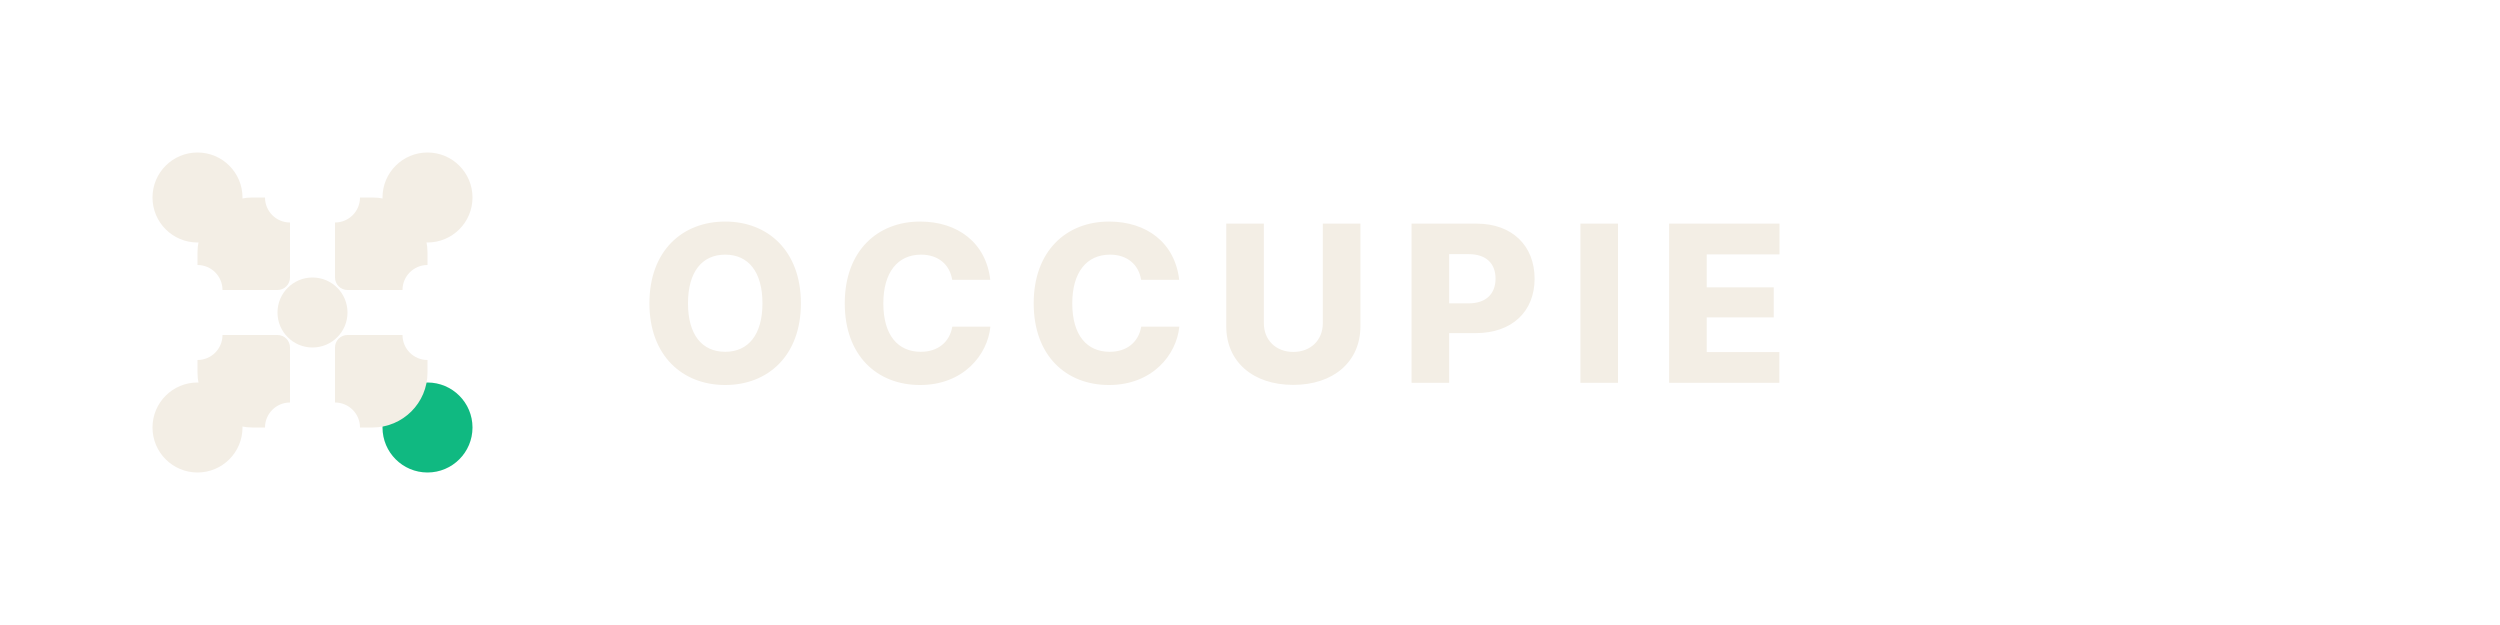
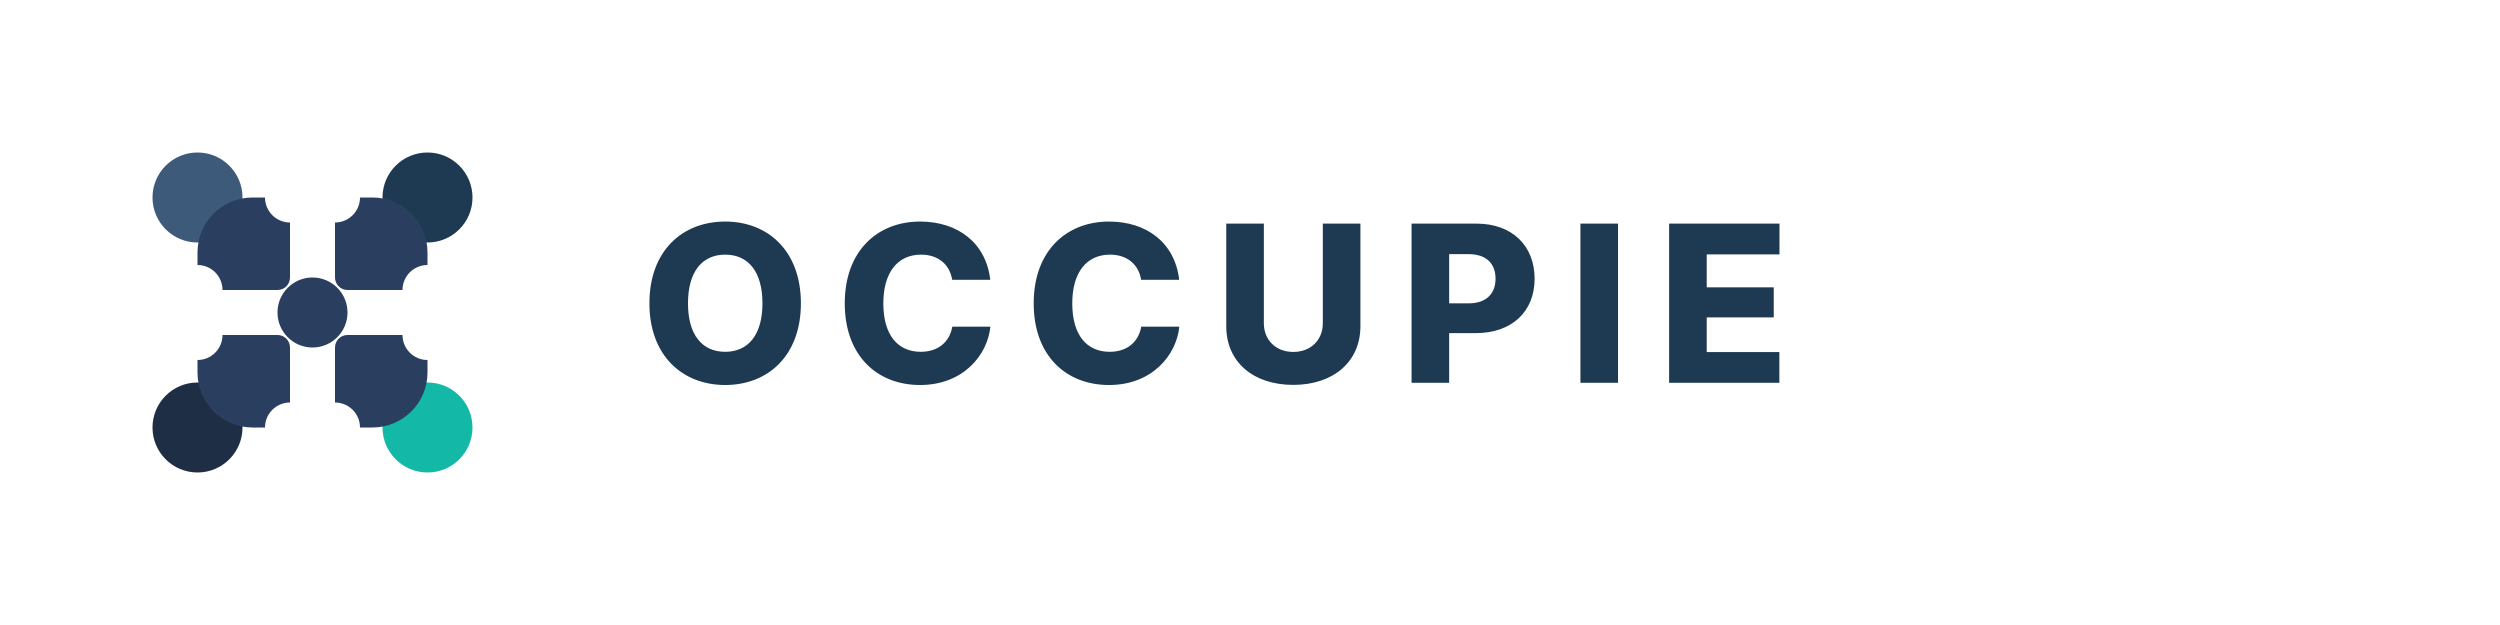
<svg xmlns="http://www.w3.org/2000/svg" viewBox="0 0 320 80" fill="none">
  <g transform="translate(40, 40) scale(0.32)">
-     <circle cx="0" cy="0" r="14" fill="#F3EEE5" />
-     <circle cx="-46" cy="-46" r="18" fill="#F3EEE5" />
-     <path d="M -9 -36 L -9 -14 A 5 5 0 0 1 -14 -9 L -36 -9 A 10 10 0 0 0 -46 -19 L -46 -24 A 22 22 0 0 1 -24 -46 L -19 -46 A 10 10 0 0 0 -9 -36 Z" fill="#F3EEE5" />
+     <circle cx="0" cy="0" r="14" fill="#2A3F5F" />
+     <circle cx="-46" cy="-46" r="18" fill="#3D5A7A" />
+     <path d="M -9 -36 L -9 -14 A 5 5 0 0 1 -14 -9 L -36 -9 A 10 10 0 0 0 -46 -19 L -46 -24 A 22 22 0 0 1 -24 -46 L -19 -46 A 10 10 0 0 0 -9 -36 Z" fill="#2A3F5F" />
    <g transform="rotate(90)">
-       <circle cx="-46" cy="-46" r="18" fill="#F3EEE5" />
-       <path d="M -9 -36 L -9 -14 A 5 5 0 0 1 -14 -9 L -36 -9 A 10 10 0 0 0 -46 -19 L -46 -24 A 22 22 0 0 1 -24 -46 L -19 -46 A 10 10 0 0 0 -9 -36 Z" fill="#F3EEE5" />
+       <circle cx="-46" cy="-46" r="18" fill="#1E3A52" />
+       <path d="M -9 -36 L -9 -14 A 5 5 0 0 1 -14 -9 L -36 -9 A 10 10 0 0 0 -46 -19 L -46 -24 A 22 22 0 0 1 -24 -46 L -19 -46 A 10 10 0 0 0 -9 -36 Z" fill="#2A3F5F" />
    </g>
    <g transform="rotate(270)">
-       <circle cx="-46" cy="-46" r="18" fill="#F3EEE5" />
-       <path d="M -9 -36 L -9 -14 A 5 5 0 0 1 -14 -9 L -36 -9 A 10 10 0 0 0 -46 -19 L -46 -24 A 22 22 0 0 1 -24 -46 L -19 -46 A 10 10 0 0 0 -9 -36 Z" fill="#F3EEE5" />
+       <circle cx="-46" cy="-46" r="18" fill="#1E2F45" />
+       <path d="M -9 -36 L -9 -14 A 5 5 0 0 1 -14 -9 L -36 -9 A 10 10 0 0 0 -46 -19 L -46 -24 A 22 22 0 0 1 -24 -46 L -19 -46 A 10 10 0 0 0 -9 -36 Z" fill="#2A3F5F" />
    </g>
    <g transform="rotate(180)">
-       <circle cx="-46" cy="-46" r="18" fill="#10B981" />
-       <path d="M -9 -36 L -9 -14 A 5 5 0 0 1 -14 -9 L -36 -9 A 10 10 0 0 0 -46 -19 L -46 -24 A 22 22 0 0 1 -24 -46 L -19 -46 A 10 10 0 0 0 -9 -36 Z" fill="#F3EEE5" />
+       <circle cx="-46" cy="-46" r="18" fill="#14B8A6" />
+       <path d="M -9 -36 L -9 -14 A 5 5 0 0 1 -14 -9 L -36 -9 A 10 10 0 0 0 -46 -19 L -46 -24 A 22 22 0 0 1 -24 -46 L -19 -46 A 10 10 0 0 0 -9 -36 Z" fill="#2A3F5F" />
    </g>
  </g>
-   <text x="82" y="49" font-family="'Plus Jakarta Sans', system-ui, -apple-system, sans-serif" font-size="28" font-weight="800" letter-spacing="0.12em" fill="#F3EEE5">
+   <text x="82" y="49" font-family="'Plus Jakarta Sans', system-ui, -apple-system, sans-serif" font-size="28" font-weight="800" letter-spacing="0.12em" fill="#1E3A52">
    OCCUPIE
  </text>
</svg>
